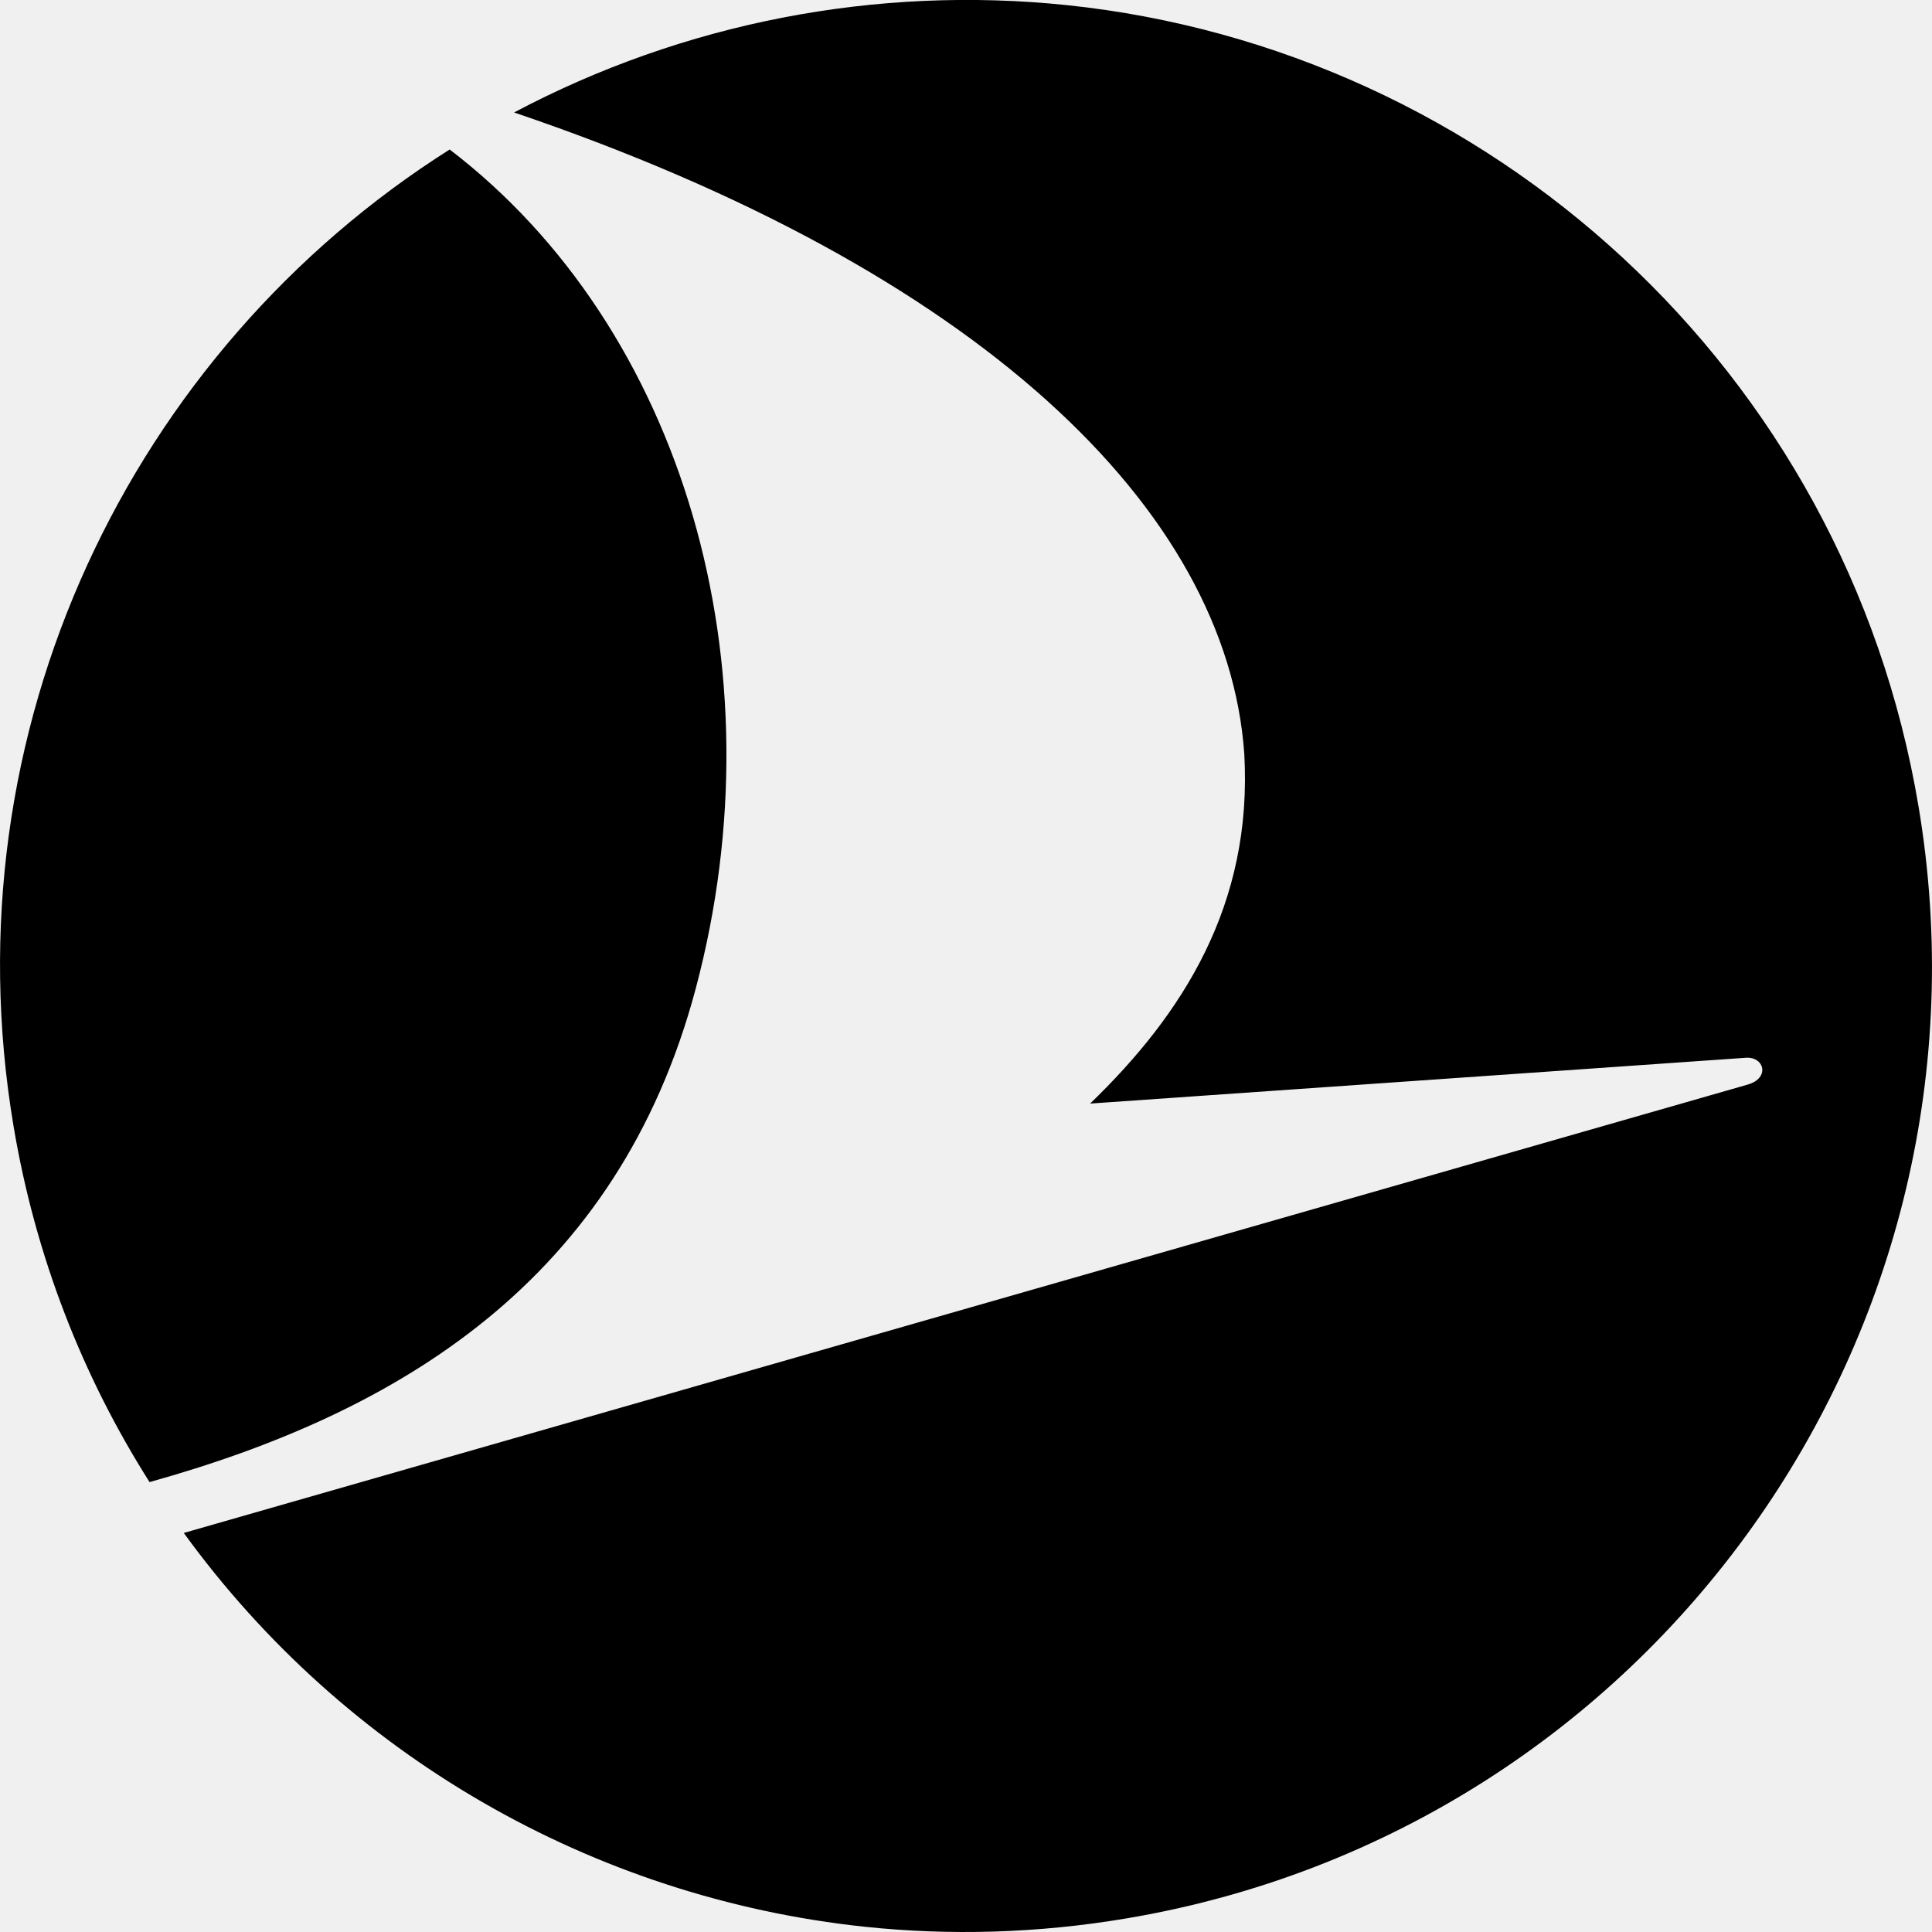
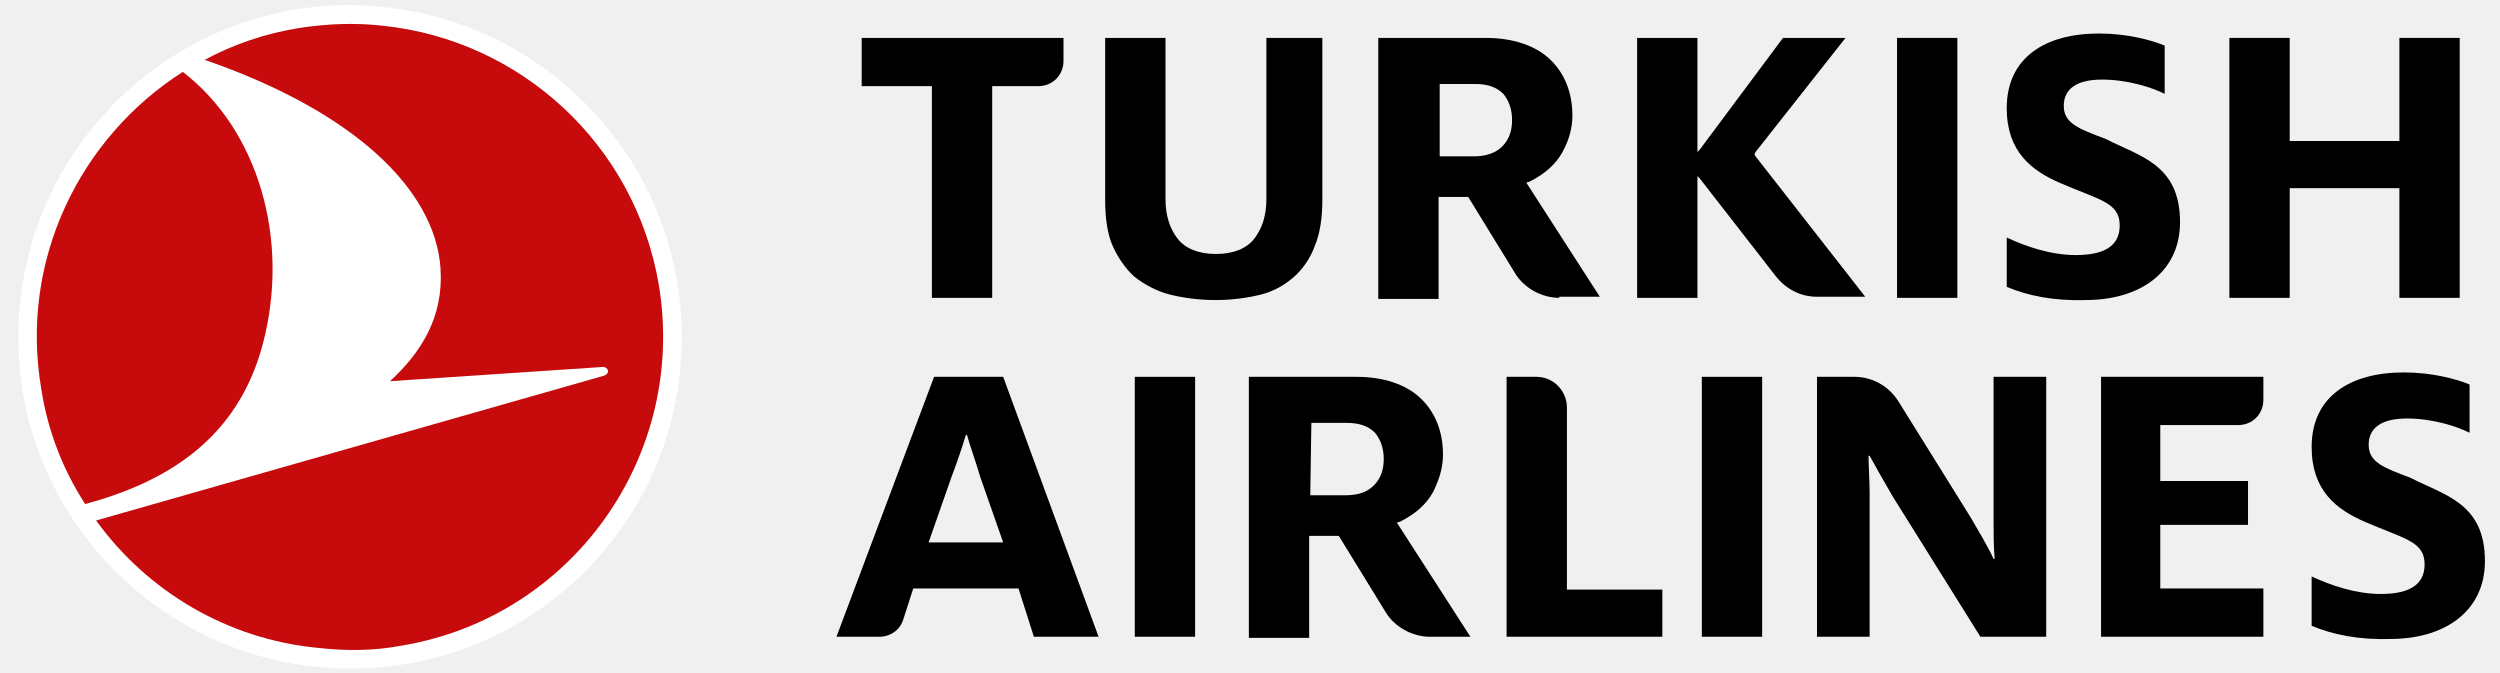
- <svg xmlns="http://www.w3.org/2000/svg" role="img" viewBox="0 0 24 24">
-   <path d="M.168 13.988c.272 1.623.86 3.115 1.69 4.423 3.095-.863 5.817-2.495 6.785-6.132 1.065-4.003-.15-8.199-3.057-10.422C1.626 4.364-.657 9.077.168 13.988m23.664-3.975c1.098 6.534-3.308 12.722-9.844 13.819-1.1.185-2.19.214-3.245.103a12.023 12.023 0 0 1-8.46-4.892l19.428-5.57c.279-.08.207-.349-.024-.333l-8.145.569c1.148-1.108 2.021-2.467 1.915-4.345-.214-3.043-3.311-6.013-9.071-7.967a12.016 12.016 0 0 1 6.87-1.333c5.228.548 9.663 4.512 10.576 9.95" />
+ <svg xmlns="http://www.w3.org/2000/svg" width="59.531mm" height="16.014mm" viewBox="0 0 59.531 16.014" version="1.1" id="svg8">
+   <defs id="defs2" />
+   <g id="layer1" transform="translate(-54.15832,-102.269)">
+     <g id="g34" transform="matrix(0.2611716,0,0,0.2611716,54.59299,102.3881)">
+       <g id="text">
+         <g id="g539">
+           <path d="m 217.1,26.7 v -10 h -10 v 10 h -5.5 V 3 h 5.5 v 9.4 h 10 V 3 h 5.5 v 23.7 z" id="path110" />
+           <path d="m 99.1,3 v 14.8 c 0,1.6 0.2,3.1 0.7,4.2 0.5,1.1 1.2,2.1 2,2.8 0.9,0.7 2,1.3 3.2,1.6 1.2,0.3 2.6,0.5 4.2,0.5 1.5,0 2.9,-0.2 4.1,-0.5 1.2,-0.3 2.2,-0.9 3,-1.6 0.8,-0.7 1.5,-1.7 1.9,-2.8 0.5,-1.2 0.7,-2.6 0.7,-4.2 V 3 h -5.1 v 14.7 c 0,1.5 -0.4,2.7 -1.1,3.6 -0.7,0.9 -1.9,1.4 -3.5,1.4 -1.6,0 -2.8,-0.5 -3.5,-1.4 -0.7,-0.9 -1.1,-2.1 -1.1,-3.6 V 3 Z" id="path122" />
+           <path d="M 83.3,26.7 V 7.4 H 76.9 V 3 h 18.4 v 2.1 c 0,1.3 -1,2.3 -2.3,2.3 h -4.2 v 19.3 z" id="path126" />
+           <path d="m 171.3,3 h 5.5 v 23.7 h -5.5 z" id="path128" />
+           <path d="m 153.1,15.6 0.2,0.2 7,9 c 0.9,1.1 2.2,1.8 3.7,1.8 h 4.4 l -10,-12.8 -0.1,-0.2 0.1,-0.2 8.2,-10.4 h -5.7 l -7.6,10.2 -0.2,0.2 V 13 3 h -5.5 v 23.7 h 5.5 V 16 Z" id="path140" />
+           <path d="m 140.5,26.7 c -1.6,0 -3.2,-0.9 -4,-2.2 l -4.3,-7 h -2.7 v 9.3 H 124 V 3 h 9.8 c 2.5,0 4.5,0.7 5.8,1.9 1.4,1.3 2.1,3.1 2.1,5.2 0,1.1 -0.3,2.2 -0.9,3.3 -0.6,1.1 -1.6,2 -3,2.7 l -0.3,0.1 6.7,10.4 h -3.7 z m -11,-12.9 h 3.2 c 1.1,0 2,-0.3 2.6,-0.9 0.6,-0.6 0.9,-1.4 0.9,-2.4 0,-1 -0.3,-1.8 -0.8,-2.4 -0.6,-0.6 -1.4,-0.9 -2.6,-0.9 h -3.2 v 6.6 z" id="path144" />
+           <path d="m 181.3,25.7 v -4.5 c 1.7,0.8 4,1.6 6.3,1.6 2.7,0 4,-0.9 4,-2.7 0,-2.1 -1.8,-2.3 -5.5,-3.9 -2.5,-1.1 -4.8,-2.8 -4.8,-6.8 0,-4.6 3.5,-6.8 8.4,-6.8 2.6,0 4.8,0.6 6,1.1 v 4.4 c -1.2,-0.6 -3.4,-1.3 -5.7,-1.3 -2.4,0 -3.5,0.9 -3.5,2.4 0,1.6 1.4,2.1 3.8,3 3.1,1.6 6.8,2.3 6.8,7.6 0,4.6 -3.7,7.1 -8.6,7.1 -2.9,0.1 -5.3,-0.4 -7.2,-1.2" id="path148" />
+         </g>
+         <g id="g530">
+           <path d="M 189.9,57.6 V 33.9 h 14.8 V 36 c 0,1.3 -1,2.3 -2.3,2.3 h -7.1 v 5.1 h 8 v 4 h -8 v 5.8 h 9.4 v 4.4 z" id="path152" />
+           <path d="M 135.7,57.6 V 33.9 h 2.7 c 1.6,0 2.8,1.3 2.8,2.8 v 16.6 h 8.7 v 4.3 z" id="path156" />
+           <path d="M 101.8,57.6 V 33.9 h 5.5 v 23.7 z" id="path160" />
+           <path d="m 128.7,57.6 c -1.6,0 -3.2,-0.9 -4,-2.2 l -4.3,-7 h -2.7 v 9.3 h -5.5 V 33.9 h 9.8 c 2.5,0 4.5,0.7 5.8,1.9 1.4,1.3 2.1,3.1 2.1,5.2 0,1.1 -0.3,2.2 -0.9,3.4 -0.6,1.1 -1.6,2 -3,2.7 l -0.3,0.1 6.7,10.4 z M 117.8,44.7 h 3.2 c 1.2,0 2,-0.3 2.6,-0.9 0.6,-0.6 0.9,-1.4 0.9,-2.4 0,-1 -0.3,-1.8 -0.8,-2.4 -0.6,-0.6 -1.4,-0.9 -2.6,-0.9 h -3.2 z" id="path172" />
+           <path d="m 89.8,33.9 h -6.3 l -8.9,23.7 h 3.9 c 1,0 1.9,-0.6 2.2,-1.6 l 0.9,-2.8 h 9.6 l 1.4,4.4 h 5.9 z M 83,49 85.1,43 c 0.5,-1.3 1,-2.8 1.3,-3.8 h 0.1 c 0.3,1.1 0.8,2.4 1.2,3.8 l 2.1,6 z" id="path176" />
+           <path d="m 209.1,56.6 v -4.5 c 1.7,0.8 4,1.6 6.3,1.6 2.7,0 4,-0.9 4,-2.7 0,-2.1 -1.8,-2.3 -5.5,-3.9 -2.5,-1.1 -4.8,-2.8 -4.8,-6.8 0,-4.6 3.5,-6.8 8.4,-6.8 2.6,0 4.8,0.6 6,1.1 V 39 c -1.2,-0.6 -3.4,-1.3 -5.7,-1.3 -2.4,0 -3.5,0.9 -3.5,2.4 0,1.6 1.4,2.1 3.8,3 3.1,1.6 6.8,2.3 6.8,7.6 0,4.6 -3.7,7.1 -8.6,7.1 -2.9,0.1 -5.3,-0.4 -7.2,-1.2" id="path180" />
+           <path d="m 164,33.9 h 3.4 c 1.6,0 3.1,0.8 4,2.2 l 6.6,10.6 c 0.7,1.2 1.6,2.7 2.1,3.8 h 0.1 c -0.1,-1.1 -0.1,-2.5 -0.1,-3.6 v -13 h 4.8 v 23.7 h -6 l -8,-12.8 c -0.7,-1.2 -1.5,-2.6 -2.1,-3.7 h -0.1 c 0,1 0.1,2.2 0.1,3.4 V 57.6 H 164 Z" id="path184" />
+           <path d="m 153.5,33.9 h 5.5 v 23.7 h -5.5 z" id="path186" />
+         </g>
+       </g>
+       <g id="g32">
+         <path d="M 33.4,0.2 C 48.6,1.8 60.5,14.6 60.5,30.3 60.5,47 47,60.5 30.3,60.5 13.6,60.5 0,47 0,30.3 0,13.6 13.5,0 30.3,0 c 1,0 2.1,0.1 3.1,0.2 M 35,58.4 C 50.5,55.8 61,41.1 58.4,25.5 56.2,12.6 45.7,3.2 33.3,1.9 30.8,1.6 28.2,1.7 25.6,2.1 22.5,2.6 19.6,3.6 17,5 c 13.6,4.7 21,11.8 21.5,19 0.3,4.5 -1.8,7.7 -4.6,10.3 L 53.3,33 c 0.5,0 0.7,0.6 0.1,0.8 L 7.1,47 c 4.7,6.5 12,10.8 20.1,11.6 2.6,0.3 5.2,0.3 7.8,-0.2 M 22.3,30.9 C 24.8,21.4 21.9,11.4 15,6.1 5.6,12.1 0.1,23.3 2.1,35 c 0.6,3.9 2,7.4 4,10.5 7.4,-2 13.9,-5.9 16.2,-14.6" class="st0" id="white" style="fill:#ffffff" />
+         <path d="M 35,58.4 C 50.5,55.8 61,41.1 58.4,25.5 56.2,12.6 45.7,3.2 33.3,1.9 30.8,1.6 28.2,1.7 25.6,2.1 22.5,2.6 19.6,3.6 17,5 c 13.6,4.7 21,11.8 21.5,19 0.3,4.5 -1.8,7.7 -4.6,10.3 L 53.3,33 c 0.5,0 0.7,0.6 0.1,0.8 L 7.1,47 c 4.7,6.5 12,10.8 20.1,11.6 2.6,0.3 5.2,0.3 7.8,-0.2 z M 22.3,30.9 C 24.8,21.4 21.9,11.4 15,6.1 5.6,12.1 0.1,23.3 2.1,35 c 0.6,3.9 2,7.4 4,10.5 7.4,-2 13.9,-5.9 16.2,-14.6 z" class="st1" id="red" style="fill:#c70a0c" />
+       </g>
+     </g>
+   </g>
+   <style id="style10" type="text/css">
+ 	.st0{fill:#FFFFFF;}
+ 	.st1{fill:#C70A0C;}
+ </style>
</svg>
